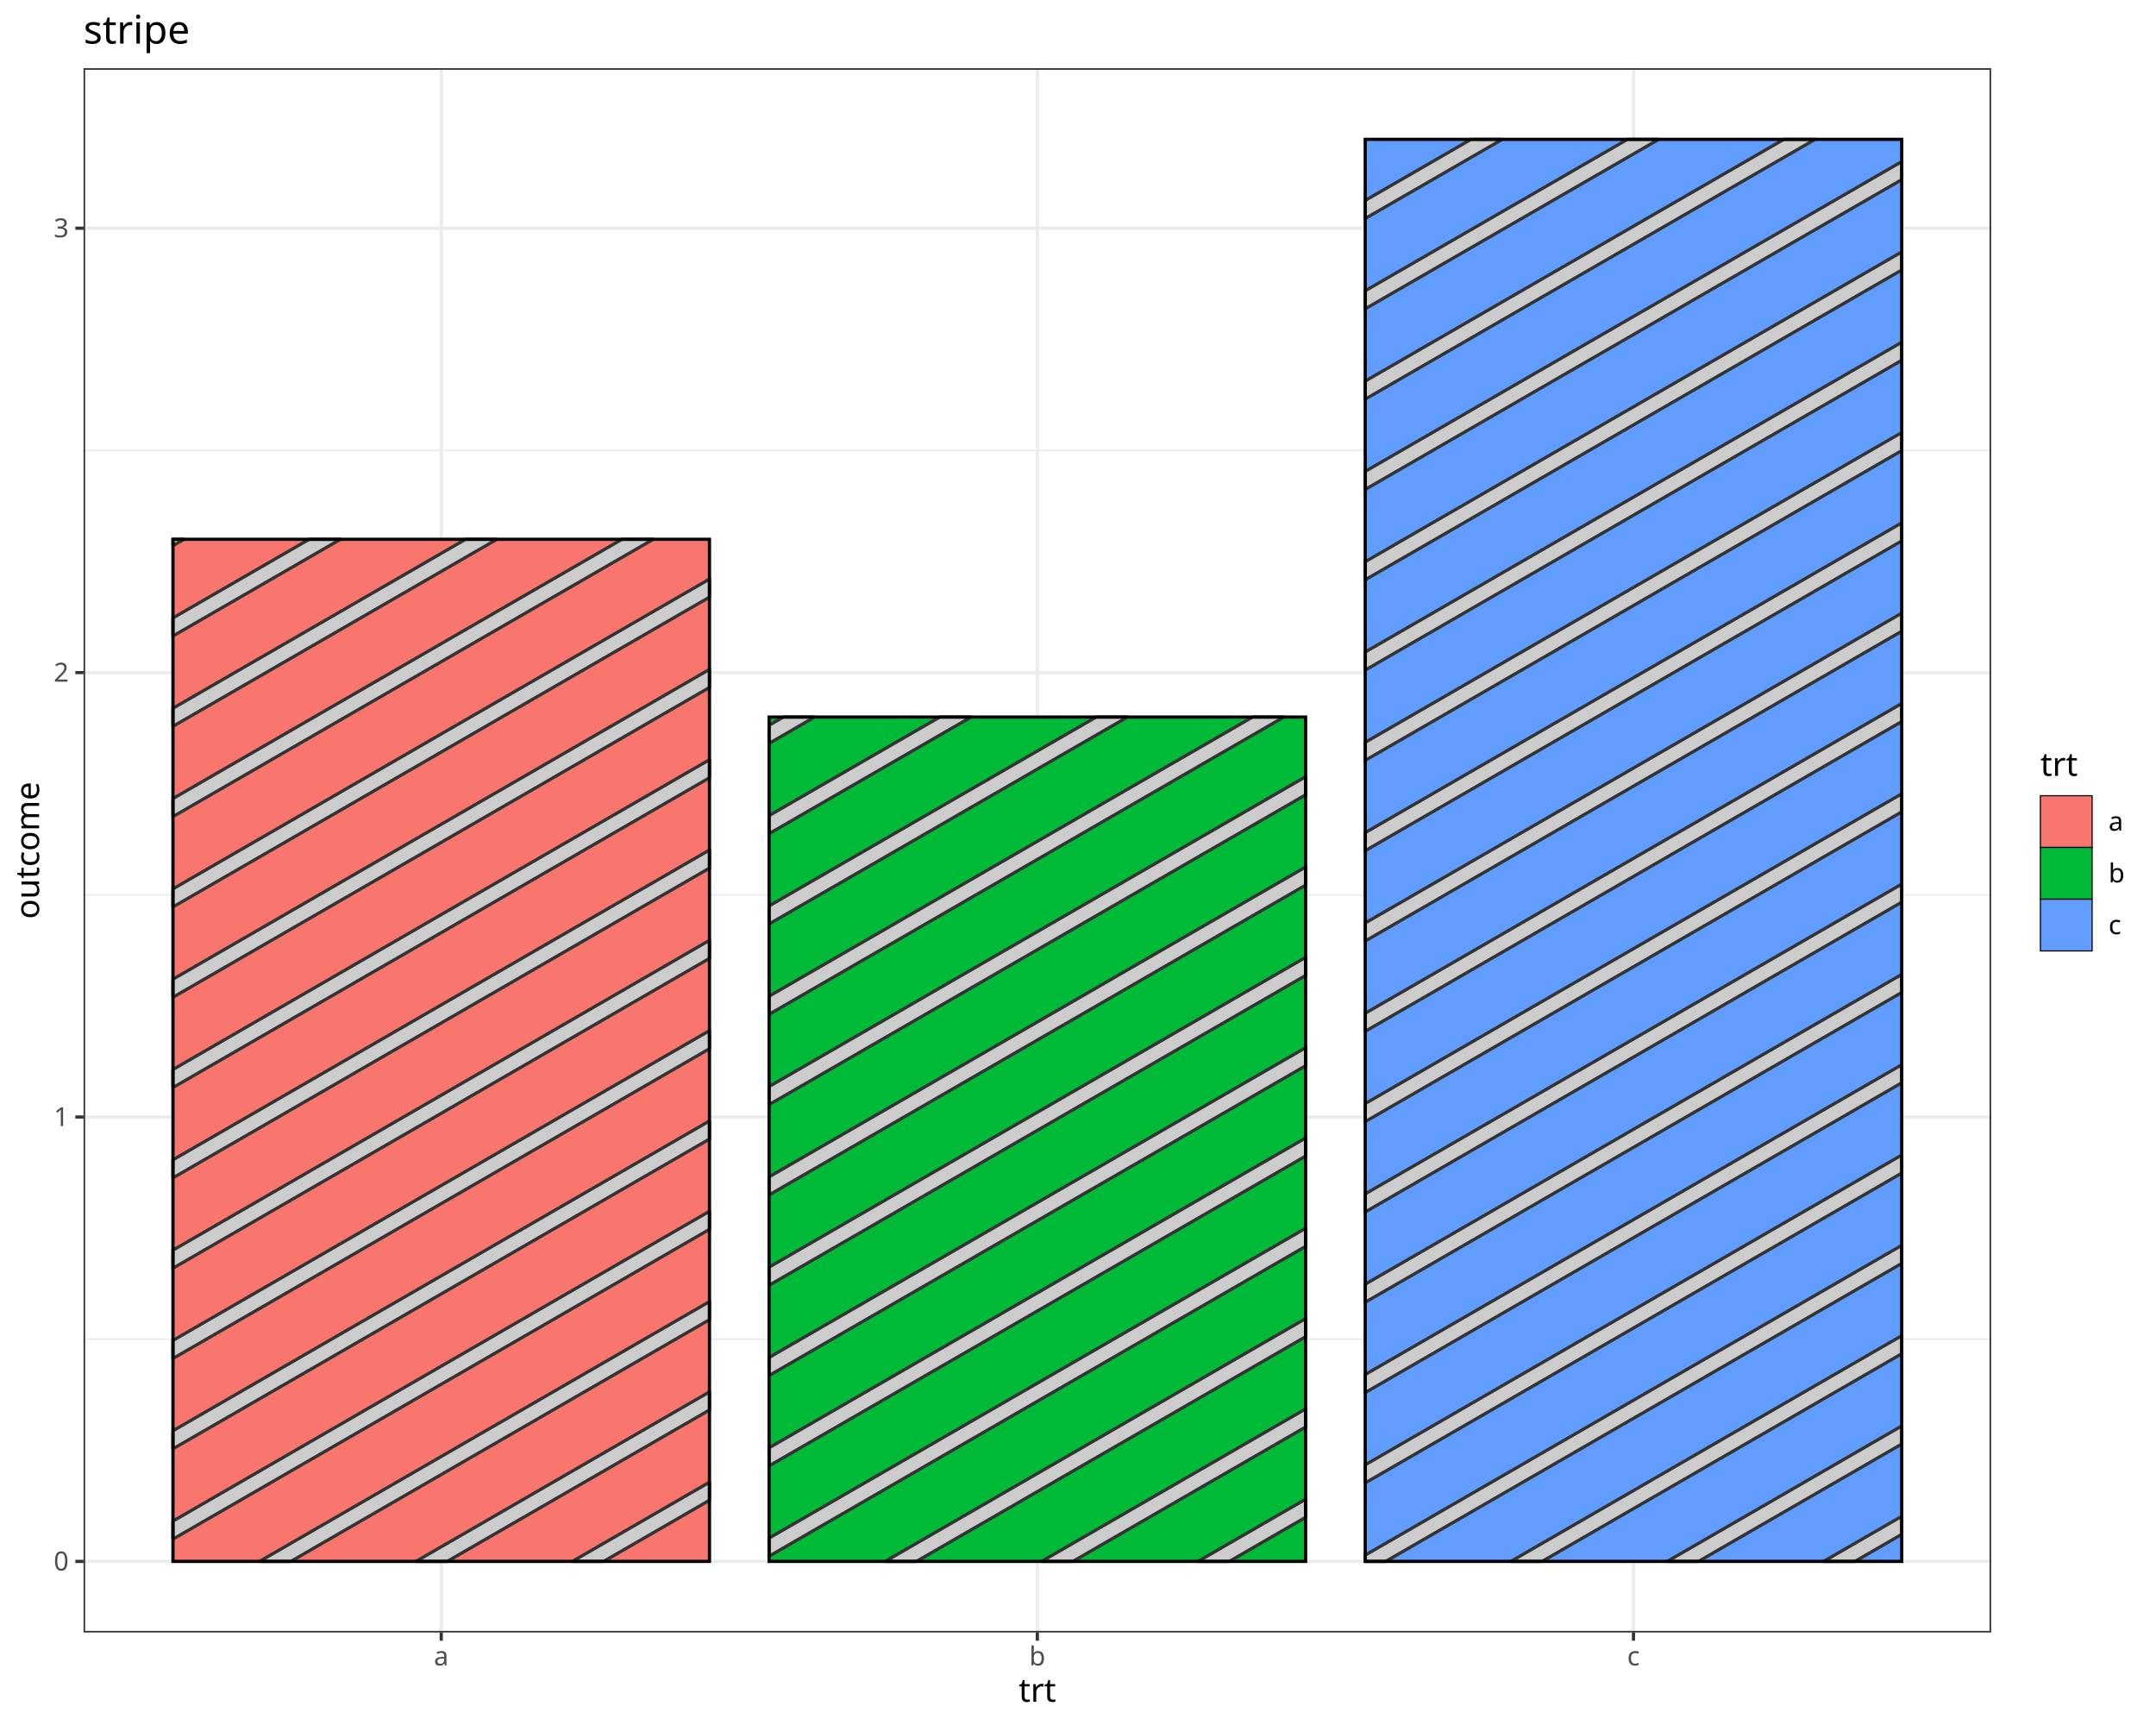
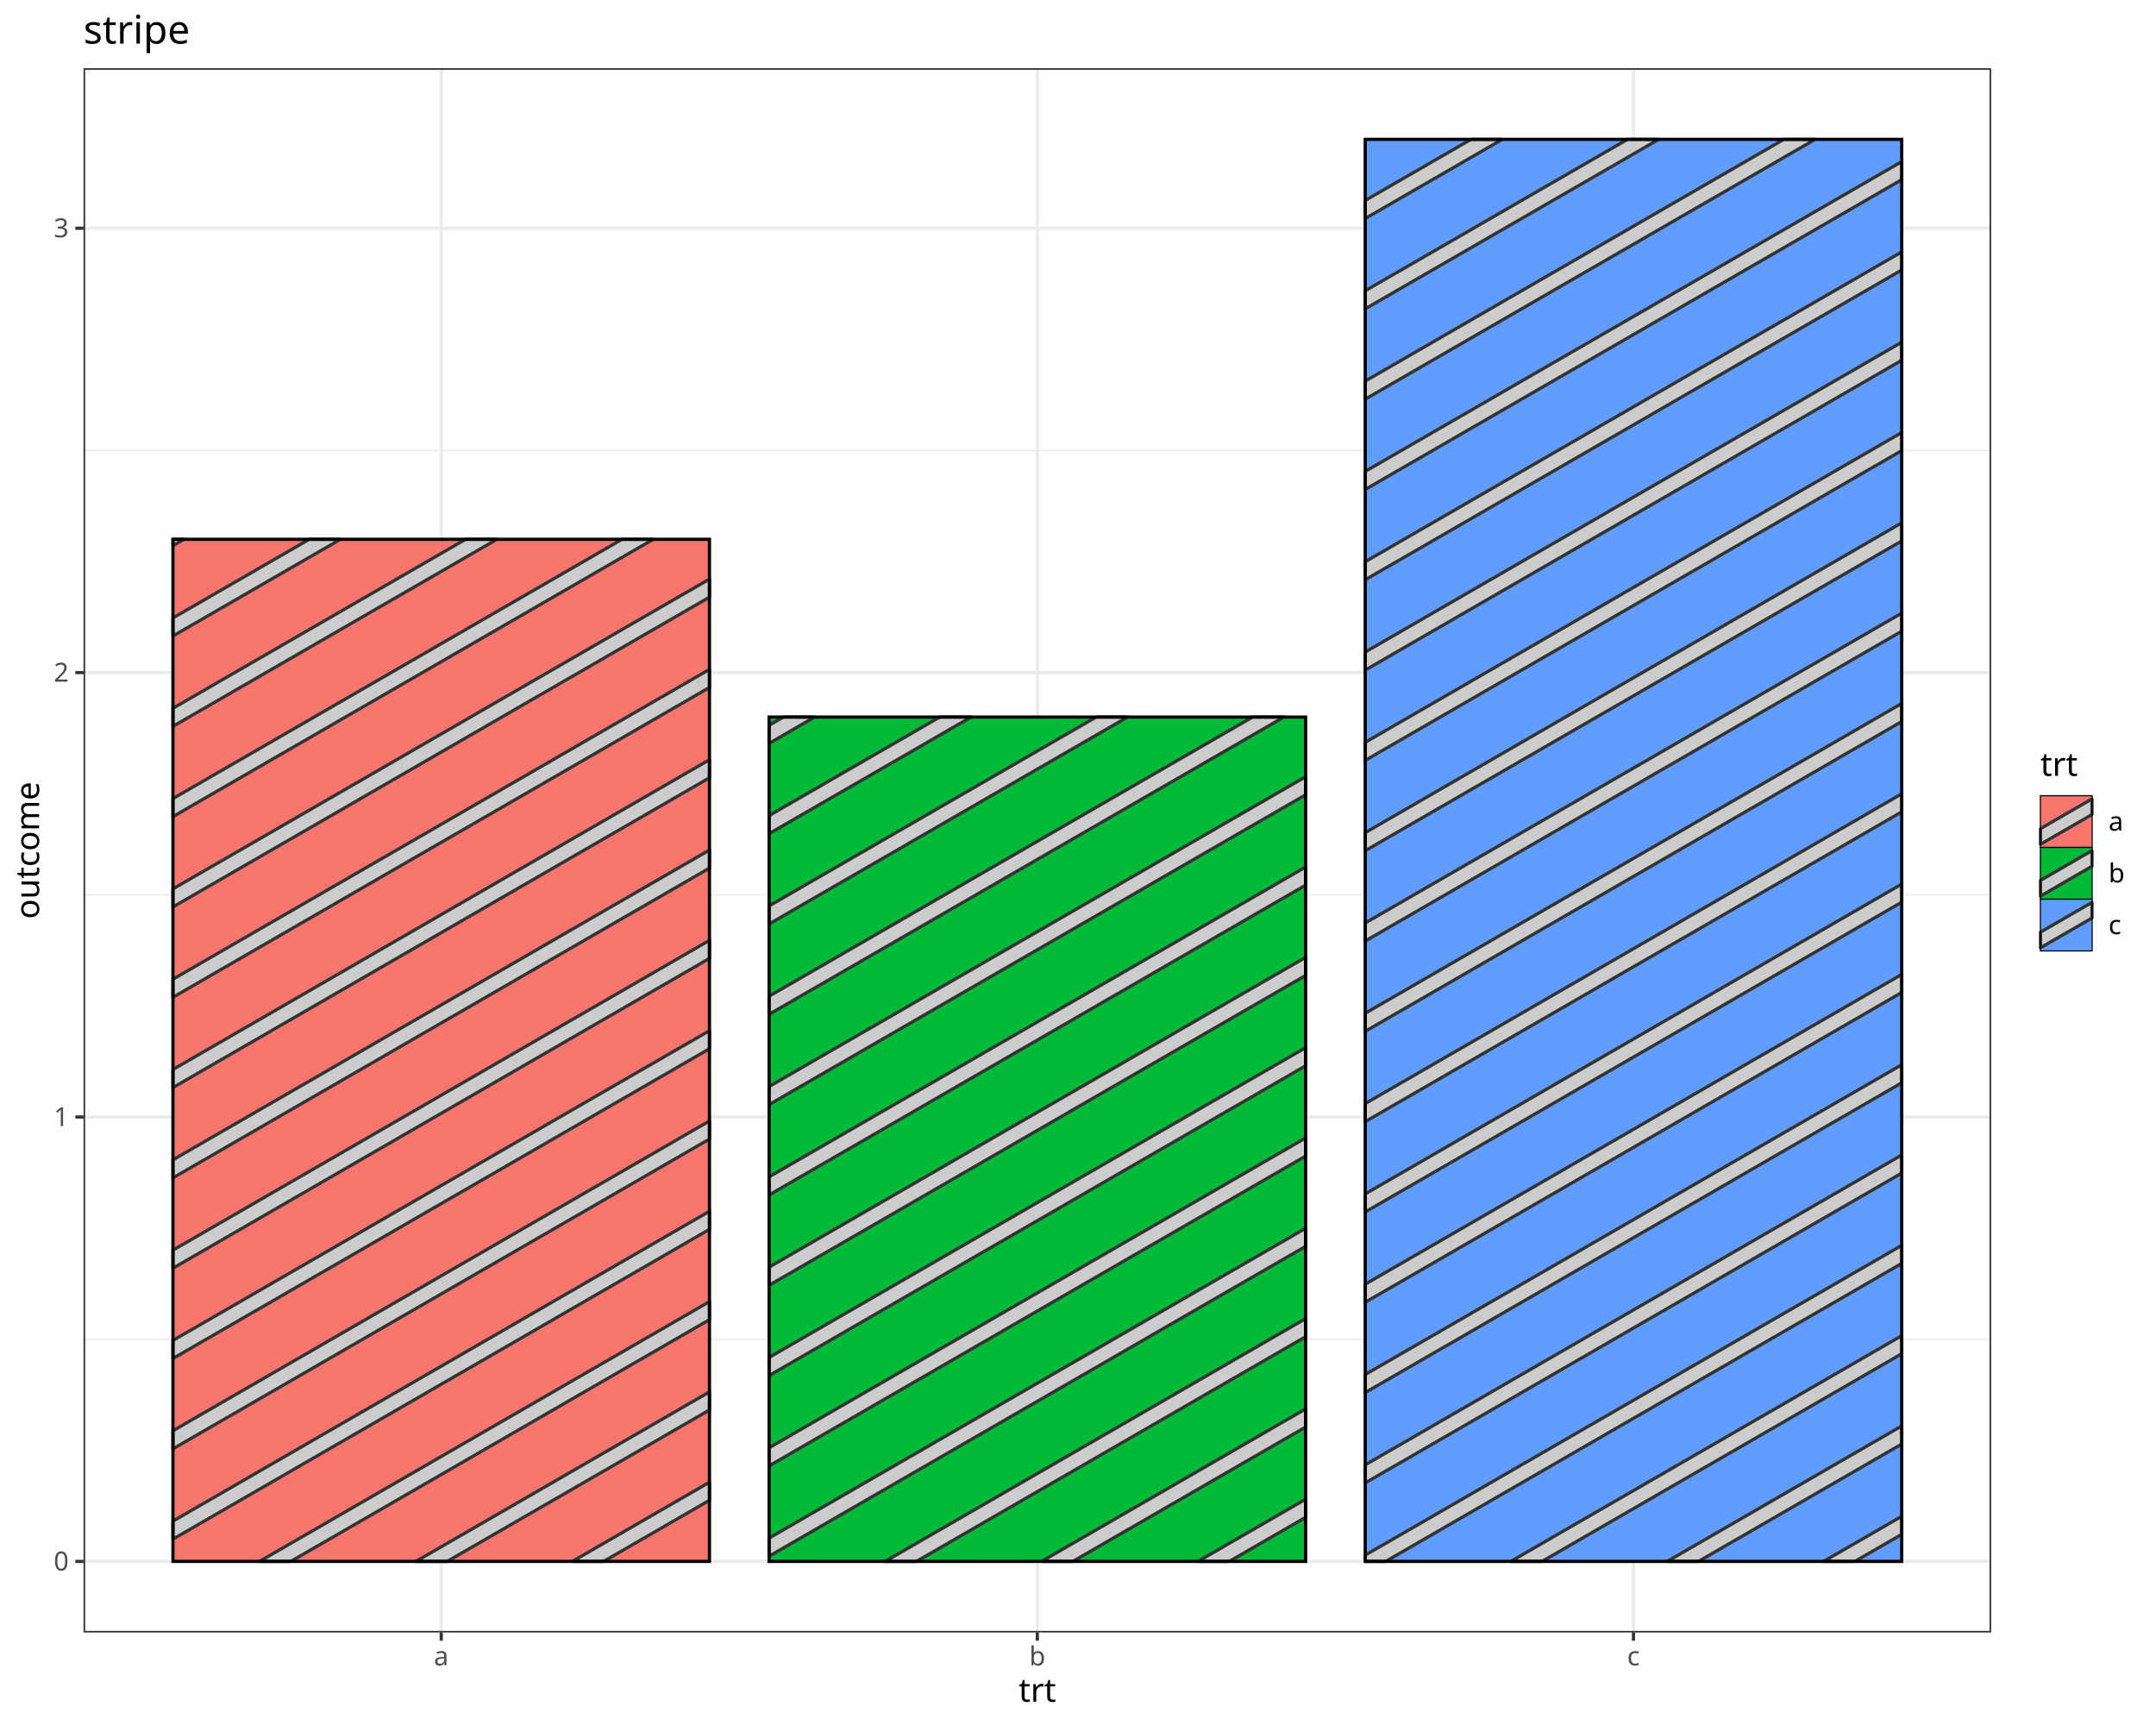
<svg xmlns="http://www.w3.org/2000/svg" class="svglite" data-engine-version="2.0" width="720.00pt" height="576.00pt" viewBox="0 0 720.00 576.00">
  <defs>
    <style type="text/css">
    .svglite line, .svglite polyline, .svglite polygon, .svglite path, .svglite rect, .svglite circle {
      fill: none;
      stroke: #000000;
      stroke-linecap: round;
      stroke-linejoin: round;
      stroke-miterlimit: 10.00;
    }
  </style>
  </defs>
  <rect width="100%" height="100%" style="stroke: none; fill: #FFFFFF;" />
  <defs>
    <clipPath id="cpMC4wMHw3MjAuMDB8MC4wMHw1NzYuMDA=">
      <rect x="0.00" y="0.00" width="720.00" height="576.00" />
    </clipPath>
  </defs>
  <g clip-path="url(#cpMC4wMHw3MjAuMDB8MC4wMHw1NzYuMDA=)">
    <rect x="-0" y="0.00" width="720.00" height="576.00" style="stroke-width: 1.07; stroke: #FFFFFF; fill: #FFFFFF;" />
  </g>
  <defs>
    <clipPath id="cpMjcuOTB8NjY0Ljk1fDIyLjc4fDU0NS4xMQ==">
      <rect x="27.90" y="22.78" width="637.05" height="522.33" />
    </clipPath>
  </defs>
  <g clip-path="url(#cpMjcuOTB8NjY0Ljk1fDIyLjc4fDU0NS4xMQ==)">
    <rect x="27.90" y="22.78" width="637.05" height="522.33" style="stroke-width: 1.07; stroke: none; fill: #FFFFFF;" />
    <polyline points="27.90,447.18 664.95,447.18 " style="stroke-width: 0.53; stroke: #EBEBEB; stroke-linecap: butt;" />
    <polyline points="27.90,298.79 664.95,298.79 " style="stroke-width: 0.53; stroke: #EBEBEB; stroke-linecap: butt;" />
    <polyline points="27.90,150.40 664.95,150.40 " style="stroke-width: 0.53; stroke: #EBEBEB; stroke-linecap: butt;" />
    <polyline points="27.90,521.37 664.95,521.37 " style="stroke-width: 1.07; stroke: #EBEBEB; stroke-linecap: butt;" />
    <polyline points="27.90,372.98 664.95,372.98 " style="stroke-width: 1.07; stroke: #EBEBEB; stroke-linecap: butt;" />
    <polyline points="27.90,224.59 664.95,224.59 " style="stroke-width: 1.07; stroke: #EBEBEB; stroke-linecap: butt;" />
    <polyline points="27.90,76.20 664.95,76.20 " style="stroke-width: 1.07; stroke: #EBEBEB; stroke-linecap: butt;" />
    <polyline points="147.35,545.11 147.35,22.78 " style="stroke-width: 1.07; stroke: #EBEBEB; stroke-linecap: butt;" />
    <polyline points="346.42,545.11 346.42,22.78 " style="stroke-width: 1.07; stroke: #EBEBEB; stroke-linecap: butt;" />
    <polyline points="545.50,545.11 545.50,22.78 " style="stroke-width: 1.07; stroke: #EBEBEB; stroke-linecap: butt;" />
    <rect x="57.76" y="180.08" width="179.17" height="341.29" style="stroke-width: 0.00; stroke: none; stroke-linecap: butt; stroke-linejoin: miter; fill: #F8766D;" />
    <rect x="256.84" y="239.43" width="179.17" height="281.94" style="stroke-width: 0.00; stroke: none; stroke-linecap: butt; stroke-linejoin: miter; fill: #00BA38;" />
    <rect x="455.92" y="46.53" width="179.17" height="474.84" style="stroke-width: 0.00; stroke: none; stroke-linecap: butt; stroke-linejoin: miter; fill: #619CFF;" />
    <polygon points="236.93,494.93 236.93,500.96 201.58,521.37 191.14,521.37 236.93,494.93 " style="stroke-width: 1.07; stroke: #333333; stroke-linecap: square; fill: #CCCCCC;" />
    <polygon points="236.93,464.77 236.93,470.81 149.35,521.37 138.90,521.37 236.93,464.77 " style="stroke-width: 1.07; stroke: #333333; stroke-linecap: square; fill: #CCCCCC;" />
    <polygon points="236.93,434.62 236.93,440.65 97.12,521.37 86.67,521.37 236.93,434.62 " style="stroke-width: 1.07; stroke: #333333; stroke-linecap: square; fill: #CCCCCC;" />
    <polygon points="236.93,404.46 236.93,410.49 57.76,513.94 57.76,507.91 236.93,404.46 " style="stroke-width: 1.07; stroke: #333333; stroke-linecap: square; fill: #CCCCCC;" />
    <polygon points="236.93,374.30 236.93,380.34 57.76,483.78 57.76,477.75 236.93,374.30 " style="stroke-width: 1.07; stroke: #333333; stroke-linecap: square; fill: #CCCCCC;" />
    <polygon points="236.93,344.15 236.93,350.18 57.76,453.62 57.76,447.59 236.93,344.15 " style="stroke-width: 1.07; stroke: #333333; stroke-linecap: square; fill: #CCCCCC;" />
    <polygon points="236.93,313.99 236.93,320.02 57.76,423.47 57.76,417.44 236.93,313.99 " style="stroke-width: 1.07; stroke: #333333; stroke-linecap: square; fill: #CCCCCC;" />
    <polygon points="236.93,283.83 236.93,289.87 57.76,393.31 57.76,387.28 236.93,283.83 " style="stroke-width: 1.07; stroke: #333333; stroke-linecap: square; fill: #CCCCCC;" />
    <polygon points="236.93,253.68 236.93,259.71 57.76,363.15 57.76,357.12 236.93,253.68 " style="stroke-width: 1.07; stroke: #333333; stroke-linecap: square; fill: #CCCCCC;" />
    <polygon points="236.93,223.52 236.93,229.55 57.76,333.00 57.76,326.97 236.93,223.52 " style="stroke-width: 1.07; stroke: #333333; stroke-linecap: square; fill: #CCCCCC;" />
    <polygon points="236.93,193.36 236.93,199.40 57.76,302.84 57.76,296.81 236.93,193.36 " style="stroke-width: 1.07; stroke: #333333; stroke-linecap: square; fill: #CCCCCC;" />
    <polygon points="207.72,180.08 218.16,180.08 57.76,272.68 57.76,266.65 207.72,180.08 " style="stroke-width: 1.07; stroke: #333333; stroke-linecap: square; fill: #CCCCCC;" />
    <polygon points="155.48,180.08 165.93,180.08 57.76,242.53 57.76,236.50 155.48,180.08 " style="stroke-width: 1.07; stroke: #333333; stroke-linecap: square; fill: #CCCCCC;" />
    <polygon points="103.25,180.08 113.70,180.08 57.76,212.37 57.76,206.34 103.25,180.08 " style="stroke-width: 1.07; stroke: #333333; stroke-linecap: square; fill: #CCCCCC;" />
    <polygon points="57.76,182.21 57.76,180.08 61.46,180.08 57.76,182.21 " style="stroke-width: 1.07; stroke: #333333; stroke-linecap: square; fill: #CCCCCC;" />
    <polygon points="436.01,500.62 436.01,506.65 410.52,521.37 400.07,521.37 436.01,500.62 " style="stroke-width: 1.07; stroke: #333333; stroke-linecap: square; fill: #CCCCCC;" />
    <polygon points="436.01,470.46 436.01,476.50 358.28,521.37 347.84,521.37 436.01,470.46 " style="stroke-width: 1.07; stroke: #333333; stroke-linecap: square; fill: #CCCCCC;" />
    <polygon points="436.01,440.31 436.01,446.34 306.05,521.37 295.60,521.37 436.01,440.31 " style="stroke-width: 1.07; stroke: #333333; stroke-linecap: square; fill: #CCCCCC;" />
    <polygon points="436.01,410.15 436.01,416.18 256.84,519.63 256.84,513.59 436.01,410.15 " style="stroke-width: 1.07; stroke: #333333; stroke-linecap: square; fill: #CCCCCC;" />
    <polygon points="436.01,379.99 436.01,386.03 256.84,489.47 256.84,483.44 436.01,379.99 " style="stroke-width: 1.07; stroke: #333333; stroke-linecap: square; fill: #CCCCCC;" />
    <polygon points="436.01,349.84 436.01,355.87 256.84,459.31 256.84,453.28 436.01,349.84 " style="stroke-width: 1.07; stroke: #333333; stroke-linecap: square; fill: #CCCCCC;" />
    <polygon points="436.01,319.68 436.01,325.71 256.84,429.16 256.84,423.12 436.01,319.68 " style="stroke-width: 1.07; stroke: #333333; stroke-linecap: square; fill: #CCCCCC;" />
    <polygon points="436.01,289.52 436.01,295.56 256.84,399.00 256.84,392.97 436.01,289.52 " style="stroke-width: 1.07; stroke: #333333; stroke-linecap: square; fill: #CCCCCC;" />
    <polygon points="436.01,259.37 436.01,265.40 256.84,368.84 256.84,362.81 436.01,259.37 " style="stroke-width: 1.07; stroke: #333333; stroke-linecap: square; fill: #CCCCCC;" />
    <polygon points="418.31,239.43 428.75,239.43 256.84,338.69 256.84,332.65 418.31,239.43 " style="stroke-width: 1.07; stroke: #333333; stroke-linecap: square; fill: #CCCCCC;" />
    <polygon points="366.07,239.43 376.52,239.43 256.84,308.53 256.84,302.50 366.07,239.43 " style="stroke-width: 1.07; stroke: #333333; stroke-linecap: square; fill: #CCCCCC;" />
    <polygon points="313.84,239.43 324.29,239.43 256.84,278.37 256.84,272.34 313.84,239.43 " style="stroke-width: 1.07; stroke: #333333; stroke-linecap: square; fill: #CCCCCC;" />
    <polygon points="261.61,239.43 272.05,239.43 256.84,248.22 256.84,242.18 261.61,239.43 " style="stroke-width: 1.07; stroke: #333333; stroke-linecap: square; fill: #CCCCCC;" />
    <polygon points="635.09,506.31 635.09,512.34 619.45,521.37 609.00,521.37 635.09,506.31 " style="stroke-width: 1.07; stroke: #333333; stroke-linecap: square; fill: #CCCCCC;" />
    <polygon points="635.09,476.15 635.09,482.18 567.21,521.37 556.77,521.37 635.09,476.15 " style="stroke-width: 1.07; stroke: #333333; stroke-linecap: square; fill: #CCCCCC;" />
    <polygon points="635.09,446.00 635.09,452.03 514.98,521.37 504.54,521.37 635.09,446.00 " style="stroke-width: 1.07; stroke: #333333; stroke-linecap: square; fill: #CCCCCC;" />
    <polygon points="635.09,415.84 635.09,421.87 462.75,521.37 455.92,521.37 455.92,519.28 635.09,415.84 " style="stroke-width: 1.07; stroke: #333333; stroke-linecap: square; fill: #CCCCCC;" />
    <polygon points="635.09,385.68 635.09,391.71 455.92,495.16 455.92,489.13 635.09,385.68 " style="stroke-width: 1.07; stroke: #333333; stroke-linecap: square; fill: #CCCCCC;" />
    <polygon points="635.09,355.53 635.09,361.56 455.92,465.00 455.92,458.97 635.09,355.53 " style="stroke-width: 1.07; stroke: #333333; stroke-linecap: square; fill: #CCCCCC;" />
    <polygon points="635.09,325.37 635.09,331.40 455.92,434.84 455.92,428.81 635.09,325.37 " style="stroke-width: 1.07; stroke: #333333; stroke-linecap: square; fill: #CCCCCC;" />
    <polygon points="635.09,295.21 635.09,301.24 455.92,404.69 455.92,398.66 635.09,295.21 " style="stroke-width: 1.07; stroke: #333333; stroke-linecap: square; fill: #CCCCCC;" />
    <polygon points="635.09,265.06 635.09,271.09 455.92,374.53 455.92,368.50 635.09,265.06 " style="stroke-width: 1.07; stroke: #333333; stroke-linecap: square; fill: #CCCCCC;" />
    <polygon points="635.09,234.90 635.09,240.93 455.92,344.37 455.92,338.34 635.09,234.90 " style="stroke-width: 1.07; stroke: #333333; stroke-linecap: square; fill: #CCCCCC;" />
    <polygon points="635.09,204.74 635.09,210.77 455.92,314.22 455.92,308.19 635.09,204.74 " style="stroke-width: 1.07; stroke: #333333; stroke-linecap: square; fill: #CCCCCC;" />
    <polygon points="635.09,174.59 635.09,180.62 455.92,284.06 455.92,278.03 635.09,174.59 " style="stroke-width: 1.07; stroke: #333333; stroke-linecap: square; fill: #CCCCCC;" />
    <polygon points="635.09,144.43 635.09,150.46 455.92,253.90 455.92,247.87 635.09,144.43 " style="stroke-width: 1.07; stroke: #333333; stroke-linecap: square; fill: #CCCCCC;" />
    <polygon points="635.09,114.27 635.09,120.30 455.92,223.75 455.92,217.72 635.09,114.27 " style="stroke-width: 1.07; stroke: #333333; stroke-linecap: square; fill: #CCCCCC;" />
    <polygon points="635.09,84.12 635.09,90.15 455.92,193.59 455.92,187.56 635.09,84.12 " style="stroke-width: 1.07; stroke: #333333; stroke-linecap: square; fill: #CCCCCC;" />
    <polygon points="635.09,53.96 635.09,59.99 455.92,163.43 455.92,157.40 635.09,53.96 " style="stroke-width: 1.07; stroke: #333333; stroke-linecap: square; fill: #CCCCCC;" />
    <polygon points="595.73,46.53 606.18,46.53 455.92,133.28 455.92,127.25 595.73,46.53 " style="stroke-width: 1.07; stroke: #333333; stroke-linecap: square; fill: #CCCCCC;" />
    <polygon points="543.50,46.53 553.94,46.53 455.92,103.12 455.92,97.09 543.50,46.53 " style="stroke-width: 1.07; stroke: #333333; stroke-linecap: square; fill: #CCCCCC;" />
    <polygon points="491.26,46.53 501.71,46.53 455.92,72.96 455.92,66.93 491.26,46.53 " style="stroke-width: 1.07; stroke: #333333; stroke-linecap: square; fill: #CCCCCC;" />
    <rect x="57.76" y="180.08" width="179.17" height="341.29" style="stroke-width: 1.07; stroke-linecap: butt; stroke-linejoin: miter;" />
    <rect x="256.84" y="239.43" width="179.17" height="281.94" style="stroke-width: 1.07; stroke-linecap: butt; stroke-linejoin: miter;" />
    <rect x="455.92" y="46.53" width="179.17" height="474.84" style="stroke-width: 1.07; stroke-linecap: butt; stroke-linejoin: miter;" />
    <rect x="27.90" y="22.78" width="637.05" height="522.33" style="stroke-width: 1.07; stroke: #333333;" />
  </g>
  <g clip-path="url(#cpMC4wMHw3MjAuMDB8MC4wMHw1NzYuMDA=)">
    <text x="22.97" y="524.40" text-anchor="end" style="font-size: 8.80px; fill: #4D4D4D; font-family: sans;" textLength="4.89px" lengthAdjust="spacingAndGlyphs">0</text>
    <text x="22.97" y="376.01" text-anchor="end" style="font-size: 8.80px; fill: #4D4D4D; font-family: sans;" textLength="4.89px" lengthAdjust="spacingAndGlyphs">1</text>
    <text x="22.97" y="227.62" text-anchor="end" style="font-size: 8.80px; fill: #4D4D4D; font-family: sans;" textLength="4.89px" lengthAdjust="spacingAndGlyphs">2</text>
    <text x="22.97" y="79.23" text-anchor="end" style="font-size: 8.80px; fill: #4D4D4D; font-family: sans;" textLength="4.89px" lengthAdjust="spacingAndGlyphs">3</text>
    <polyline points="25.16,521.37 27.90,521.37 " style="stroke-width: 1.07; stroke: #333333; stroke-linecap: butt;" />
    <polyline points="25.16,372.98 27.90,372.98 " style="stroke-width: 1.07; stroke: #333333; stroke-linecap: butt;" />
    <polyline points="25.16,224.59 27.90,224.59 " style="stroke-width: 1.07; stroke: #333333; stroke-linecap: butt;" />
    <polyline points="25.16,76.20 27.90,76.20 " style="stroke-width: 1.07; stroke: #333333; stroke-linecap: butt;" />
    <polyline points="147.35,547.85 147.35,545.11 " style="stroke-width: 1.07; stroke: #333333; stroke-linecap: butt;" />
    <polyline points="346.42,547.85 346.42,545.11 " style="stroke-width: 1.07; stroke: #333333; stroke-linecap: butt;" />
    <polyline points="545.50,547.85 545.50,545.11 " style="stroke-width: 1.07; stroke: #333333; stroke-linecap: butt;" />
    <text x="147.35" y="556.10" text-anchor="middle" style="font-size: 8.80px; fill: #4D4D4D; font-family: sans;" textLength="4.89px" lengthAdjust="spacingAndGlyphs">a</text>
    <text x="346.42" y="556.10" text-anchor="middle" style="font-size: 8.80px; fill: #4D4D4D; font-family: sans;" textLength="4.89px" lengthAdjust="spacingAndGlyphs">b</text>
    <text x="545.50" y="556.10" text-anchor="middle" style="font-size: 8.80px; fill: #4D4D4D; font-family: sans;" textLength="4.40px" lengthAdjust="spacingAndGlyphs">c</text>
    <text x="346.42" y="568.24" text-anchor="middle" style="font-size: 11.00px; font-family: sans;" textLength="9.77px" lengthAdjust="spacingAndGlyphs">trt</text>
    <text transform="translate(13.05,283.95) rotate(-90)" text-anchor="middle" style="font-size: 11.00px; font-family: sans;" textLength="42.20px" lengthAdjust="spacingAndGlyphs">outcome</text>
    <rect x="675.91" y="244.88" width="38.61" height="78.13" style="stroke-width: 1.07; stroke: none; fill: #FFFFFF;" />
    <text x="681.39" y="259.07" style="font-size: 11.00px; font-family: sans;" textLength="9.77px" lengthAdjust="spacingAndGlyphs">trt</text>
    <rect x="681.39" y="265.69" width="17.28" height="17.28" style="stroke-width: 1.07; stroke: none; fill: #FFFFFF;" />
    <rect x="681.39" y="265.69" width="17.28" height="17.28" style="stroke-width: 0.00; stroke: none; stroke-linecap: square; stroke-linejoin: miter; fill: #F8766D;" />
+     <polygon points="698.62,266.76 698.62,271.98 681.43,281.91 681.43,276.69 698.62,266.76 " style="stroke-width: 1.07; stroke: #333333; stroke-linecap: square; fill: #CCCCCC;" />
    <rect x="681.39" y="265.69" width="17.28" height="17.28" style="stroke-width: 0.38; stroke-linecap: square; stroke-linejoin: miter;" />
    <rect x="681.39" y="282.97" width="17.28" height="17.28" style="stroke-width: 1.07; stroke: none; fill: #FFFFFF;" />
    <rect x="681.39" y="282.97" width="17.28" height="17.28" style="stroke-width: 0.00; stroke: none; stroke-linecap: square; stroke-linejoin: miter; fill: #00BA38;" />
+     <polygon points="698.62,284.04 698.62,289.26 681.43,299.19 681.43,293.97 698.62,284.04 " style="stroke-width: 1.07; stroke: #333333; stroke-linecap: square; fill: #CCCCCC;" />
    <rect x="681.39" y="282.97" width="17.28" height="17.28" style="stroke-width: 0.38; stroke-linecap: square; stroke-linejoin: miter;" />
    <rect x="681.39" y="300.25" width="17.28" height="17.28" style="stroke-width: 1.07; stroke: none; fill: #FFFFFF;" />
    <rect x="681.39" y="300.25" width="17.28" height="17.28" style="stroke-width: 0.00; stroke: none; stroke-linecap: square; stroke-linejoin: miter; fill: #619CFF;" />
+     <polygon points="698.62,301.32 698.62,306.54 681.43,316.47 681.43,311.25 698.62,301.32 " style="stroke-width: 1.07; stroke: #333333; stroke-linecap: square; fill: #CCCCCC;" />
    <rect x="681.39" y="300.25" width="17.28" height="17.28" style="stroke-width: 0.38; stroke-linecap: square; stroke-linejoin: miter;" />
    <text x="704.15" y="277.36" style="font-size: 8.80px; font-family: sans;" textLength="4.89px" lengthAdjust="spacingAndGlyphs">a</text>
    <text x="704.15" y="294.64" style="font-size: 8.80px; font-family: sans;" textLength="4.89px" lengthAdjust="spacingAndGlyphs">b</text>
    <text x="704.15" y="311.92" style="font-size: 8.80px; font-family: sans;" textLength="4.40px" lengthAdjust="spacingAndGlyphs">c</text>
    <text x="27.90" y="14.56" style="font-size: 13.20px; font-family: sans;" textLength="32.28px" lengthAdjust="spacingAndGlyphs">stripe</text>
  </g>
</svg>
